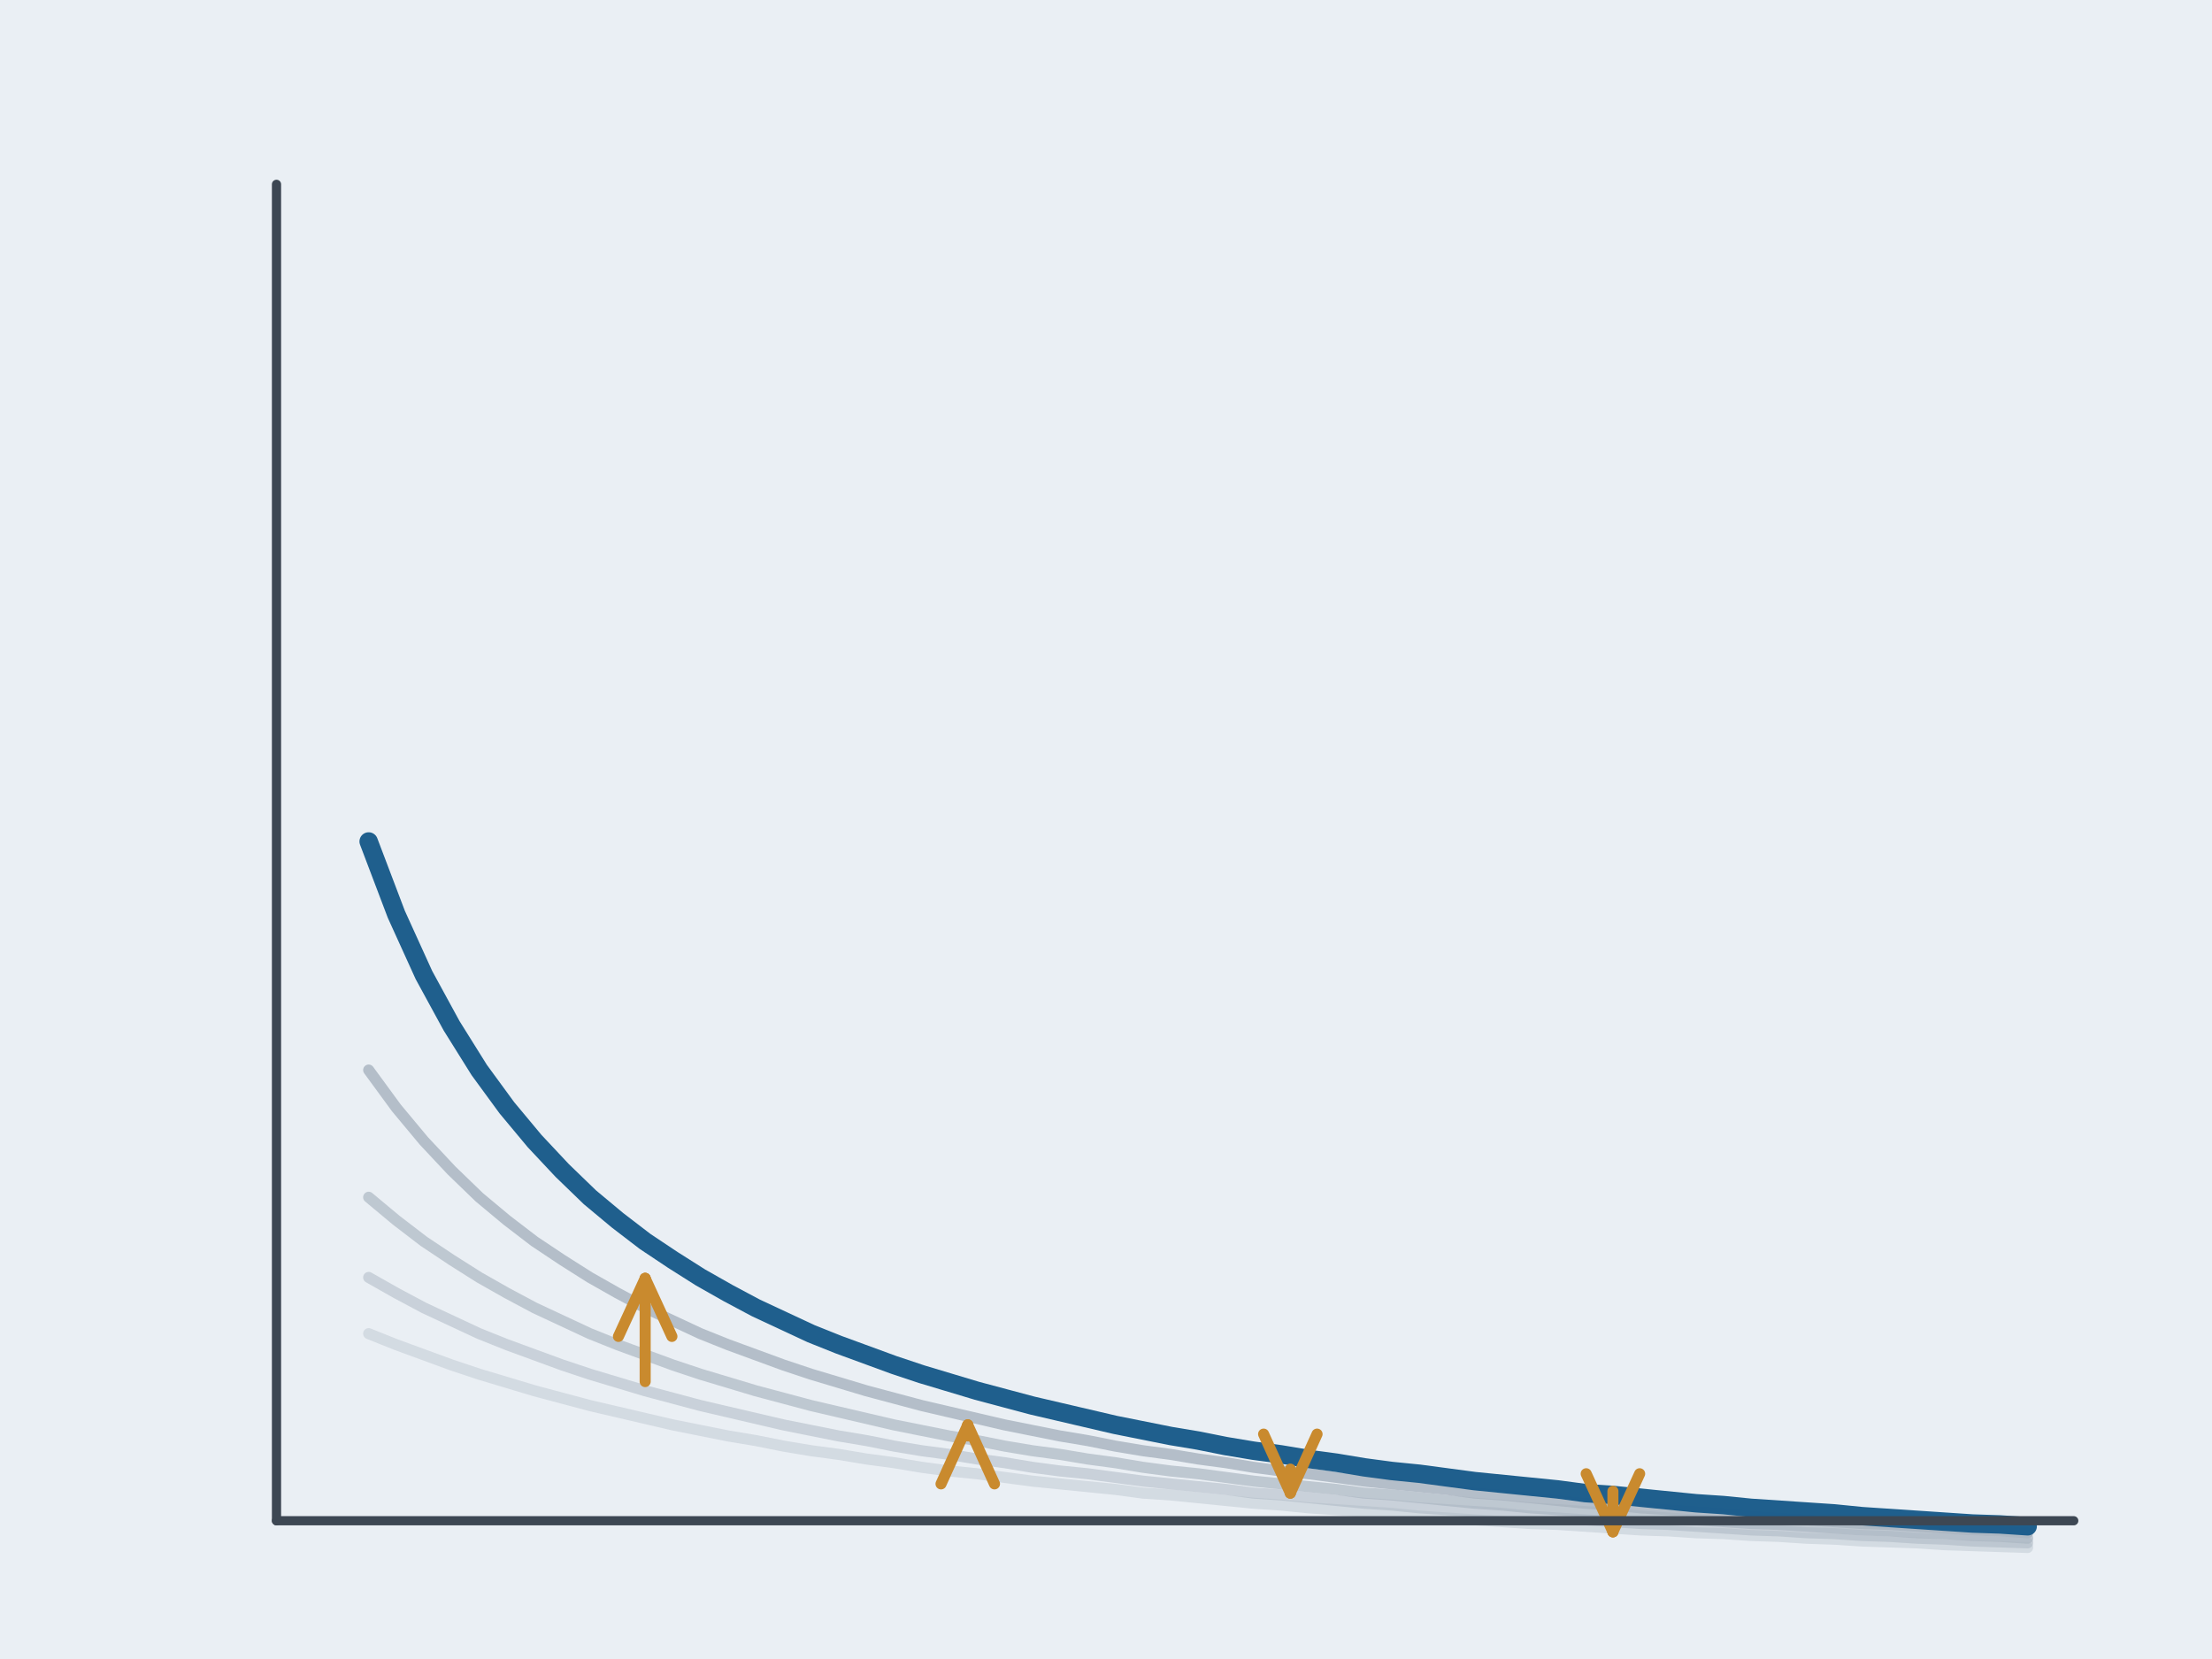
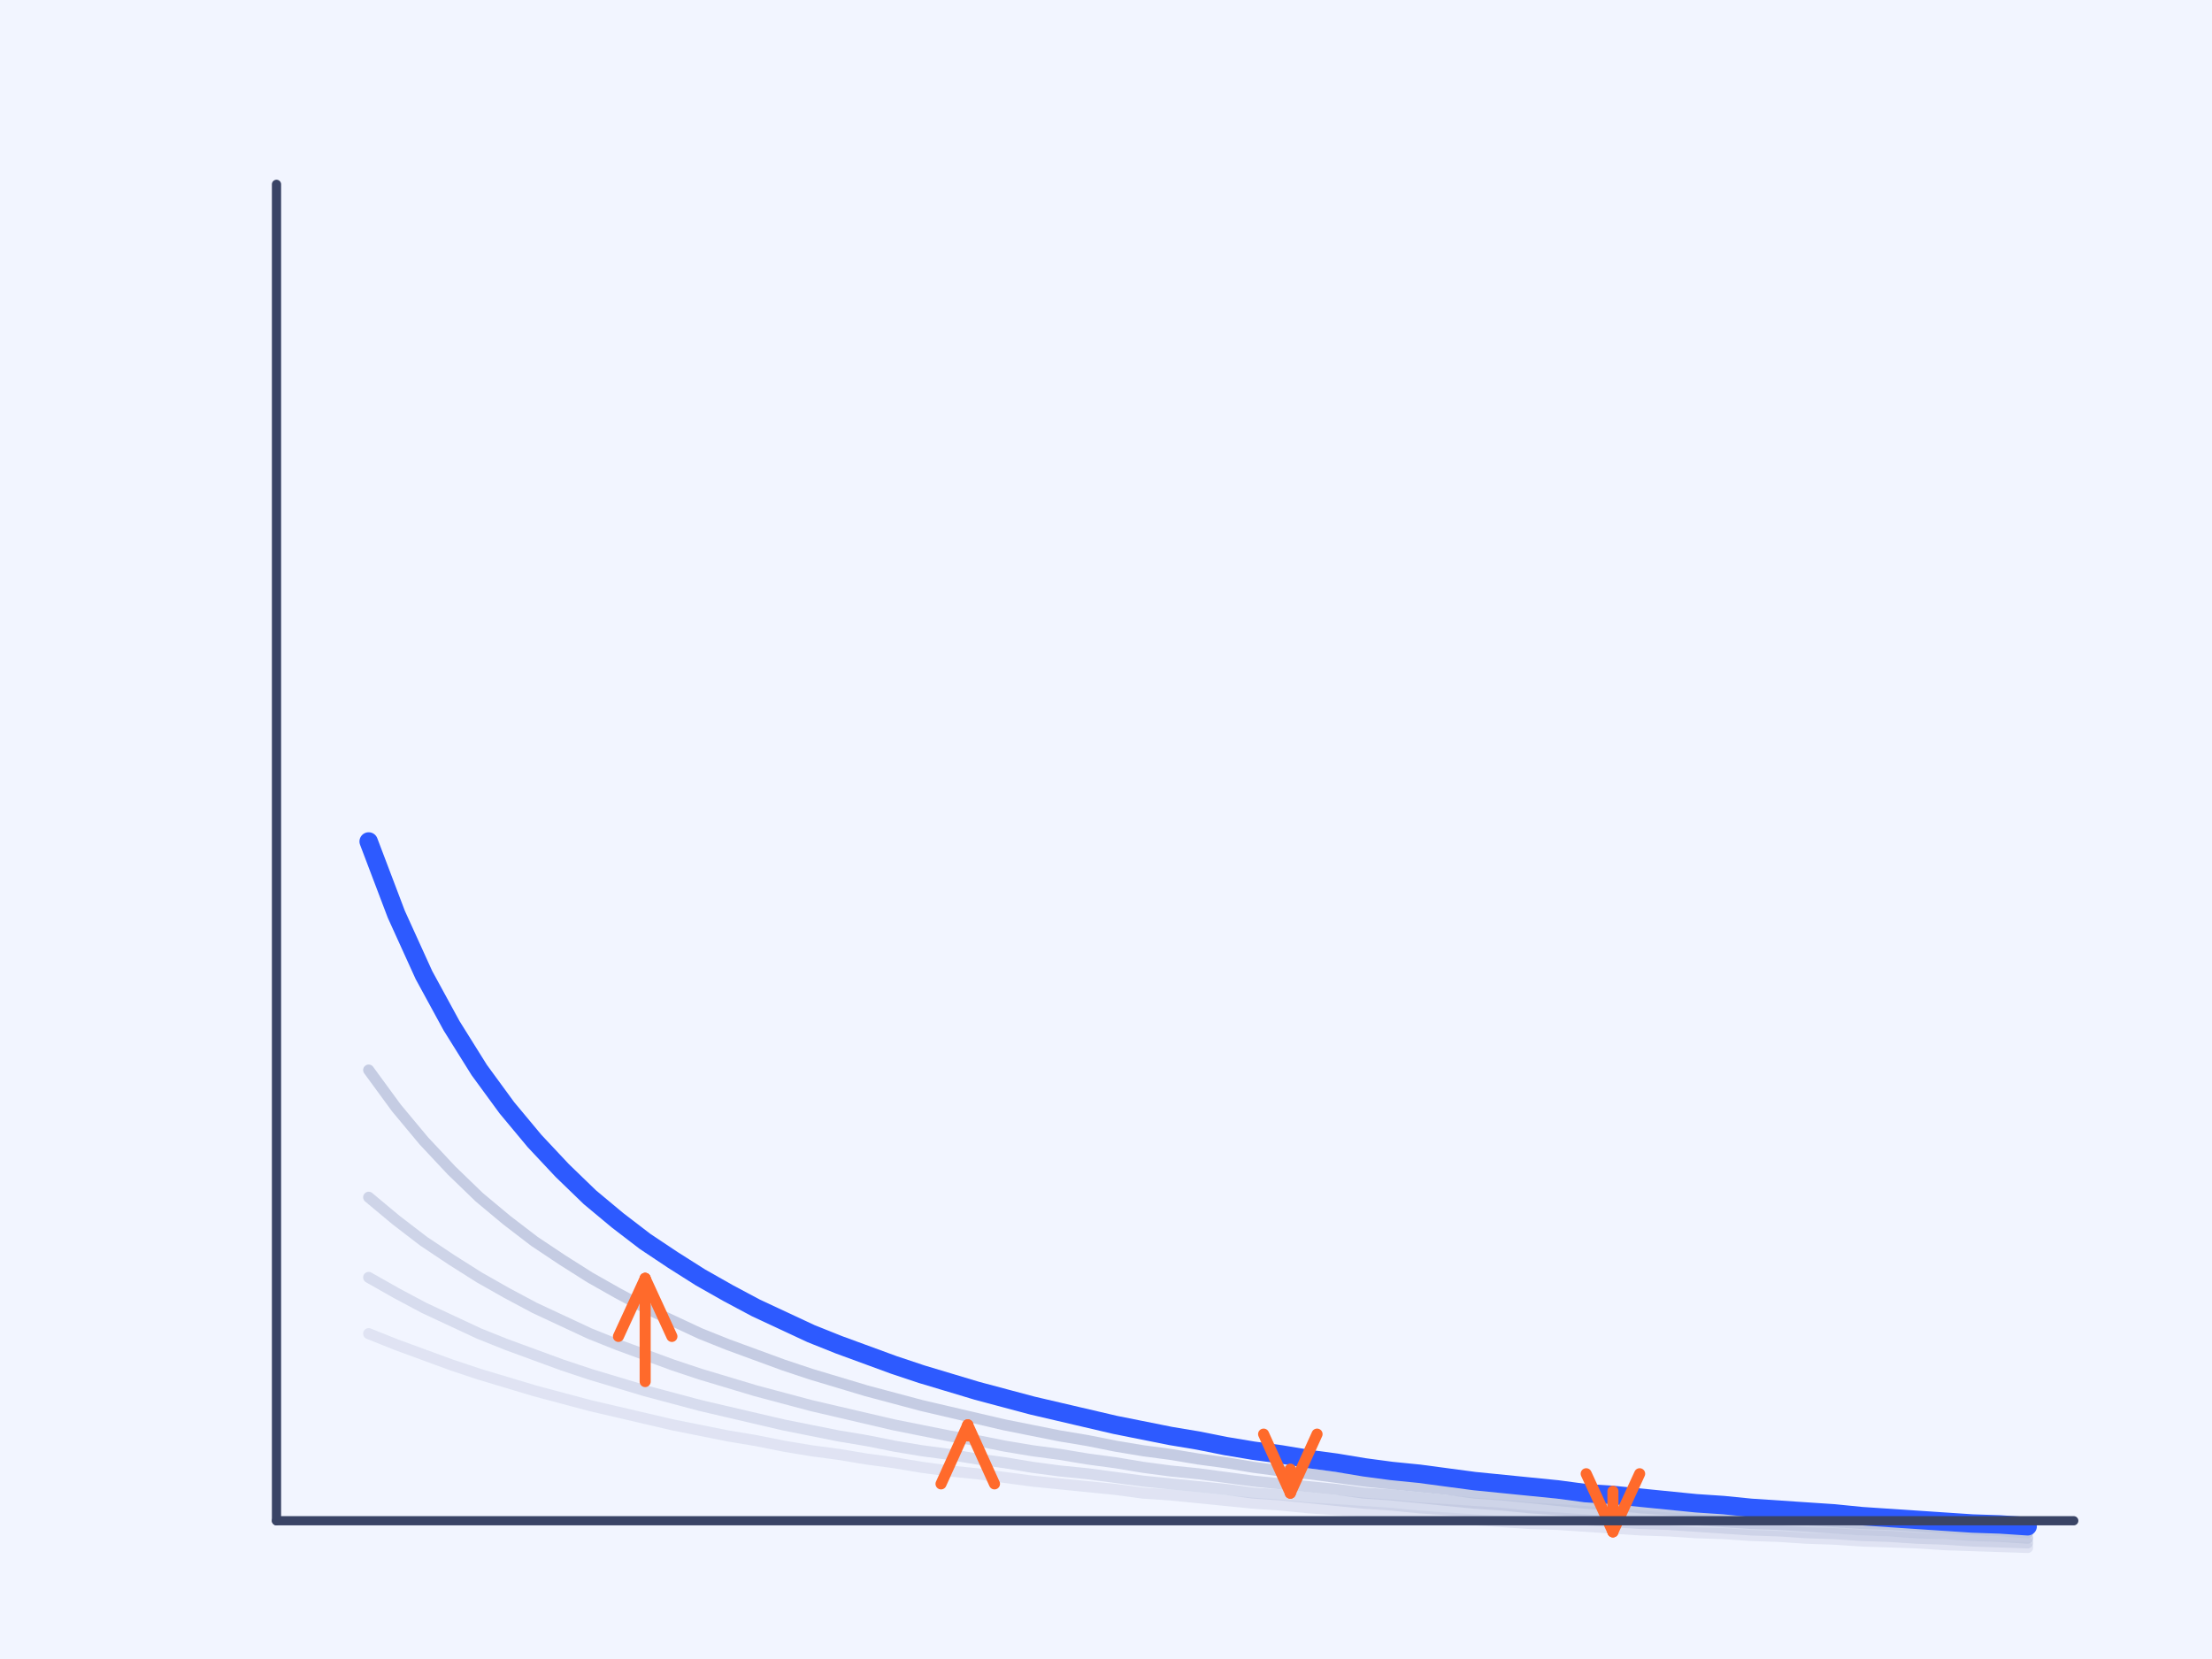
<svg xmlns="http://www.w3.org/2000/svg" viewBox="0 0 240 180">
  <style>
- .bg{fill:#eaeff4}.a{stroke:#1d5e8c;fill:none}.af{fill:#1d5e8c}.s{fill:#c9dbea}.ss{stroke:#c9dbea;fill:none}
- .g{stroke:#a9b4c0;fill:none}.gf{fill:#a9b4c0}.k{stroke:#3d4753;fill:none}.kf{fill:#3d4753}
- .w{stroke:#c98a2e;fill:none}.wf{fill:#c98a2e}.bf{fill:#f7f9fb}
- @media (prefers-color-scheme:dark){.bg{fill:#17202a}.a{stroke:#7db7e3}.af{fill:#7db7e3}.s{fill:#24394d}.ss{stroke:#24394d}
- .g{stroke:#44515f}.gf{fill:#44515f}.k{stroke:#b8c3cf}.kf{fill:#b8c3cf}.w{stroke:#e0a85a}.wf{fill:#e0a85a}.bf{fill:#1e2833}}
+ .bg{fill:#f2f5ff}.a{stroke:#2b59ff;fill:none}.af{fill:#2b59ff}.s{fill:#d9e1ff}.ss{stroke:#d9e1ff;fill:none}
+ .g{stroke:#bcc4dd;fill:none}.gf{fill:#bcc4dd}.k{stroke:#3a4466;fill:none}.kf{fill:#3a4466}
+ .w{stroke:#ff6a2b;fill:none}.wf{fill:#ff6a2b}.bf{fill:#ffffff}
+ @media (prefers-color-scheme:dark){.bg{fill:#111a3a}.a{stroke:#7d9bff}.af{fill:#7d9bff}.s{fill:#2b3969}.ss{stroke:#2b3969}
+ .g{stroke:#34406c}.gf{fill:#34406c}.k{stroke:#c3cbe6}.kf{fill:#c3cbe6}.w{stroke:#ff9a62}.wf{fill:#ff9a62}.bf{fill:#182247}}
text{font:500 11px ui-monospace,Menlo,monospace}
</style>
  <rect width="240" height="180" class="bg" />
  <path d="M40.0,144.7 L43.0,145.9 L46.0,147.0 L49.0,148.1 L52.0,149.1 L55.0,150.0 L58.0,150.9 L61.0,151.7 L64.0,152.5 L67.0,153.2 L70.0,153.9 L73.0,154.6 L76.0,155.2 L79.0,155.8 L82.0,156.3 L85.0,156.9 L88.0,157.4 L91.0,157.8 L94.0,158.3 L97.0,158.7 L100.0,159.2 L103.0,159.6 L106.0,159.9 L109.0,160.3 L112.0,160.7 L115.0,161.0 L118.0,161.3 L121.0,161.6 L124.0,162.0 L127.0,162.2 L130.0,162.5 L133.0,162.8 L136.0,163.1 L139.0,163.3 L142.0,163.6 L145.0,163.8 L148.0,164.0 L151.0,164.2 L154.0,164.5 L157.0,164.7 L160.0,164.9 L163.0,165.1 L166.0,165.3 L169.0,165.4 L172.0,165.6 L175.0,165.8 L178.0,166.0 L181.0,166.1 L184.0,166.3 L187.0,166.4 L190.0,166.6 L193.0,166.7 L196.0,166.9 L199.0,167.0 L202.0,167.2 L205.0,167.3 L208.0,167.4 L211.0,167.6 L214.0,167.7 L217.0,167.8 L220.0,167.9" class="g" stroke-width="1.2" stroke-linecap="round" stroke-linejoin="round" opacity="0.35" />
  <path d="M40.0,138.6 L43.0,140.3 L46.0,141.9 L49.0,143.3 L52.0,144.7 L55.0,145.9 L58.0,147.0 L61.0,148.1 L64.0,149.1 L67.0,150.0 L70.0,150.9 L73.0,151.7 L76.0,152.5 L79.0,153.2 L82.0,153.9 L85.0,154.6 L88.0,155.2 L91.0,155.8 L94.0,156.3 L97.0,156.9 L100.0,157.4 L103.0,157.8 L106.0,158.3 L109.0,158.7 L112.0,159.2 L115.0,159.6 L118.0,159.9 L121.0,160.3 L124.0,160.7 L127.0,161.0 L130.0,161.3 L133.0,161.6 L136.0,162.0 L139.0,162.2 L142.0,162.5 L145.0,162.8 L148.0,163.1 L151.0,163.3 L154.0,163.6 L157.0,163.8 L160.0,164.0 L163.0,164.2 L166.0,164.5 L169.0,164.7 L172.0,164.9 L175.0,165.1 L178.0,165.3 L181.0,165.4 L184.0,165.6 L187.0,165.8 L190.0,166.0 L193.0,166.1 L196.0,166.3 L199.0,166.4 L202.0,166.6 L205.0,166.7 L208.0,166.9 L211.0,167.0 L214.0,167.2 L217.0,167.3 L220.0,167.4" class="g" stroke-width="1.2" stroke-linecap="round" stroke-linejoin="round" opacity="0.51" />
  <path d="M40.0,129.9 L43.0,132.4 L46.0,134.7 L49.0,136.7 L52.0,138.6 L55.0,140.3 L58.0,141.9 L61.0,143.3 L64.0,144.7 L67.0,145.9 L70.0,147.0 L73.0,148.1 L76.0,149.1 L79.0,150.0 L82.0,150.9 L85.0,151.7 L88.0,152.5 L91.0,153.2 L94.0,153.9 L97.0,154.6 L100.0,155.2 L103.0,155.8 L106.0,156.3 L109.0,156.9 L112.0,157.4 L115.0,157.8 L118.0,158.3 L121.0,158.7 L124.0,159.2 L127.0,159.6 L130.0,159.9 L133.0,160.3 L136.0,160.7 L139.0,161.0 L142.0,161.3 L145.0,161.6 L148.0,162.0 L151.0,162.2 L154.0,162.5 L157.0,162.8 L160.0,163.1 L163.0,163.3 L166.0,163.6 L169.0,163.8 L172.0,164.0 L175.0,164.2 L178.0,164.5 L181.0,164.7 L184.0,164.9 L187.0,165.1 L190.0,165.3 L193.0,165.4 L196.0,165.6 L199.0,165.8 L202.0,166.0 L205.0,166.1 L208.0,166.3 L211.0,166.4 L214.0,166.6 L217.0,166.7 L220.0,166.9" class="g" stroke-width="1.2" stroke-linecap="round" stroke-linejoin="round" opacity="0.67" />
  <path d="M40.0,116.1 L43.0,120.2 L46.0,123.8 L49.0,127.0 L52.0,129.9 L55.0,132.4 L58.0,134.7 L61.0,136.7 L64.0,138.6 L67.0,140.3 L70.0,141.9 L73.0,143.3 L76.0,144.7 L79.0,145.9 L82.0,147.0 L85.0,148.1 L88.0,149.1 L91.0,150.0 L94.0,150.9 L97.0,151.7 L100.0,152.5 L103.0,153.2 L106.0,153.9 L109.0,154.6 L112.0,155.2 L115.0,155.8 L118.0,156.3 L121.0,156.9 L124.0,157.4 L127.0,157.8 L130.0,158.3 L133.0,158.7 L136.0,159.2 L139.0,159.6 L142.0,159.9 L145.0,160.3 L148.0,160.7 L151.0,161.0 L154.0,161.3 L157.0,161.6 L160.0,162.0 L163.0,162.2 L166.0,162.5 L169.0,162.8 L172.0,163.1 L175.0,163.3 L178.0,163.6 L181.0,163.8 L184.0,164.0 L187.0,164.2 L190.0,164.5 L193.0,164.7 L196.0,164.9 L199.0,165.1 L202.0,165.3 L205.0,165.4 L208.0,165.6 L211.0,165.8 L214.0,166.0 L217.0,166.1 L220.0,166.3" class="g" stroke-width="1.2" stroke-linecap="round" stroke-linejoin="round" opacity="0.83" />
  <path d="M40.0,91.3 L43.0,99.2 L46.0,105.8 L49.0,111.3 L52.0,116.1 L55.0,120.2 L58.0,123.8 L61.0,127.0 L64.0,129.9 L67.0,132.4 L70.0,134.7 L73.0,136.7 L76.0,138.6 L79.0,140.3 L82.0,141.9 L85.0,143.3 L88.0,144.7 L91.0,145.9 L94.0,147.0 L97.0,148.1 L100.0,149.1 L103.0,150.0 L106.0,150.9 L109.0,151.7 L112.0,152.5 L115.0,153.2 L118.0,153.9 L121.0,154.6 L124.0,155.2 L127.0,155.8 L130.0,156.3 L133.0,156.9 L136.0,157.4 L139.0,157.8 L142.0,158.3 L145.0,158.7 L148.0,159.2 L151.0,159.6 L154.0,159.9 L157.0,160.3 L160.0,160.7 L163.0,161.0 L166.0,161.3 L169.0,161.6 L172.0,162.0 L175.0,162.2 L178.0,162.5 L181.0,162.8 L184.0,163.1 L187.0,163.3 L190.0,163.6 L193.0,163.8 L196.0,164.0 L199.0,164.2 L202.0,164.5 L205.0,164.7 L208.0,164.9 L211.0,165.1 L214.0,165.3 L217.0,165.4 L220.0,165.6" class="a" stroke-width="2" stroke-linecap="round" stroke-linejoin="round" opacity="0.99" />
  <line x1="70.0" y1="149.9" x2="70.0" y2="138.7" class="w" stroke-width="1.2" stroke-linecap="round" />
  <line x1="70.0" y1="138.7" x2="67.1" y2="145.0" class="w" stroke-width="1.2" stroke-linecap="round" />
  <line x1="70.0" y1="138.7" x2="72.9" y2="145.0" class="w" stroke-width="1.2" stroke-linecap="round" />
  <line x1="105.0" y1="155.8" x2="105.0" y2="154.6" class="w" stroke-width="1.2" stroke-linecap="round" />
  <line x1="105.0" y1="154.6" x2="102.1" y2="161.0" class="w" stroke-width="1.2" stroke-linecap="round" />
  <line x1="105.0" y1="154.6" x2="107.9" y2="161.0" class="w" stroke-width="1.2" stroke-linecap="round" />
  <line x1="140.0" y1="159.4" x2="140.0" y2="162.0" class="w" stroke-width="1.2" stroke-linecap="round" />
  <line x1="140.0" y1="162.0" x2="142.9" y2="155.6" class="w" stroke-width="1.2" stroke-linecap="round" />
  <line x1="140.0" y1="162.0" x2="137.1" y2="155.6" class="w" stroke-width="1.2" stroke-linecap="round" />
  <line x1="175.0" y1="161.8" x2="175.0" y2="166.2" class="w" stroke-width="1.2" stroke-linecap="round" />
  <line x1="175.0" y1="166.2" x2="177.9" y2="159.9" class="w" stroke-width="1.2" stroke-linecap="round" />
  <line x1="175.0" y1="166.2" x2="172.1" y2="159.9" class="w" stroke-width="1.2" stroke-linecap="round" />
  <line x1="30.0" y1="20.0" x2="30.0" y2="165.0" class="k" stroke-width="1" stroke-linecap="round" />
  <line x1="30.0" y1="165.0" x2="225.0" y2="165.0" class="k" stroke-width="1" stroke-linecap="round" />
</svg>
